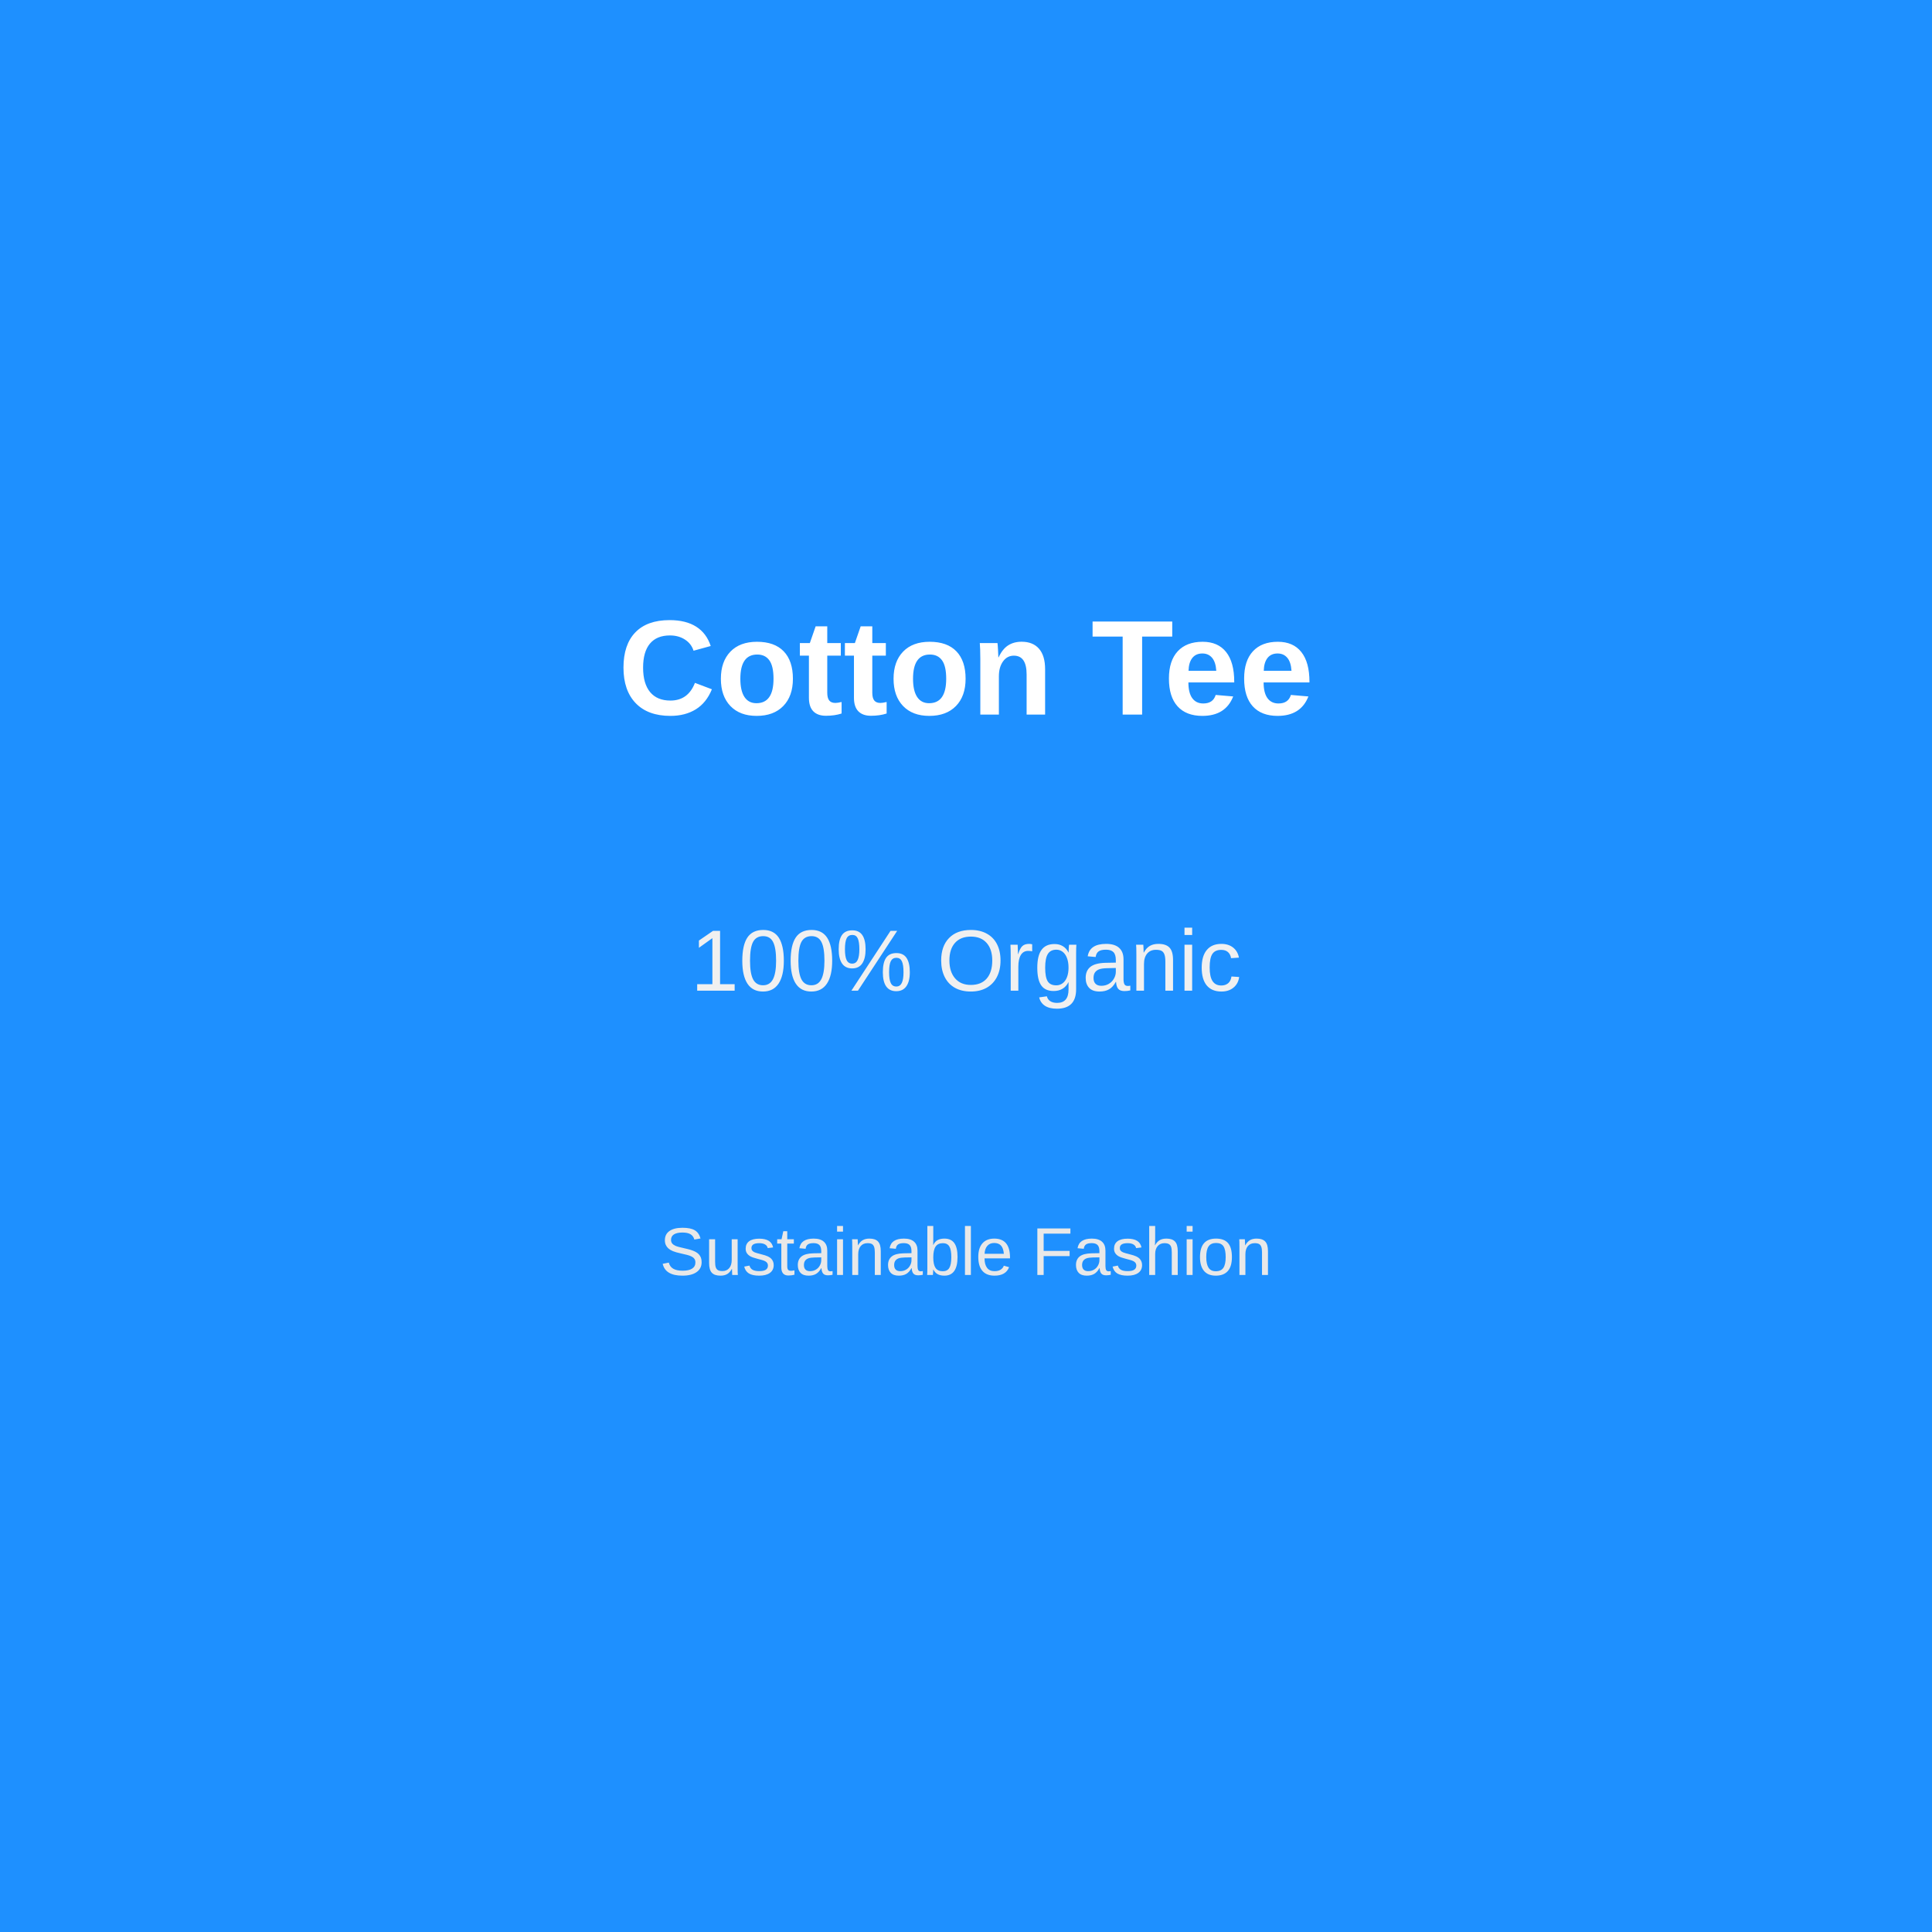
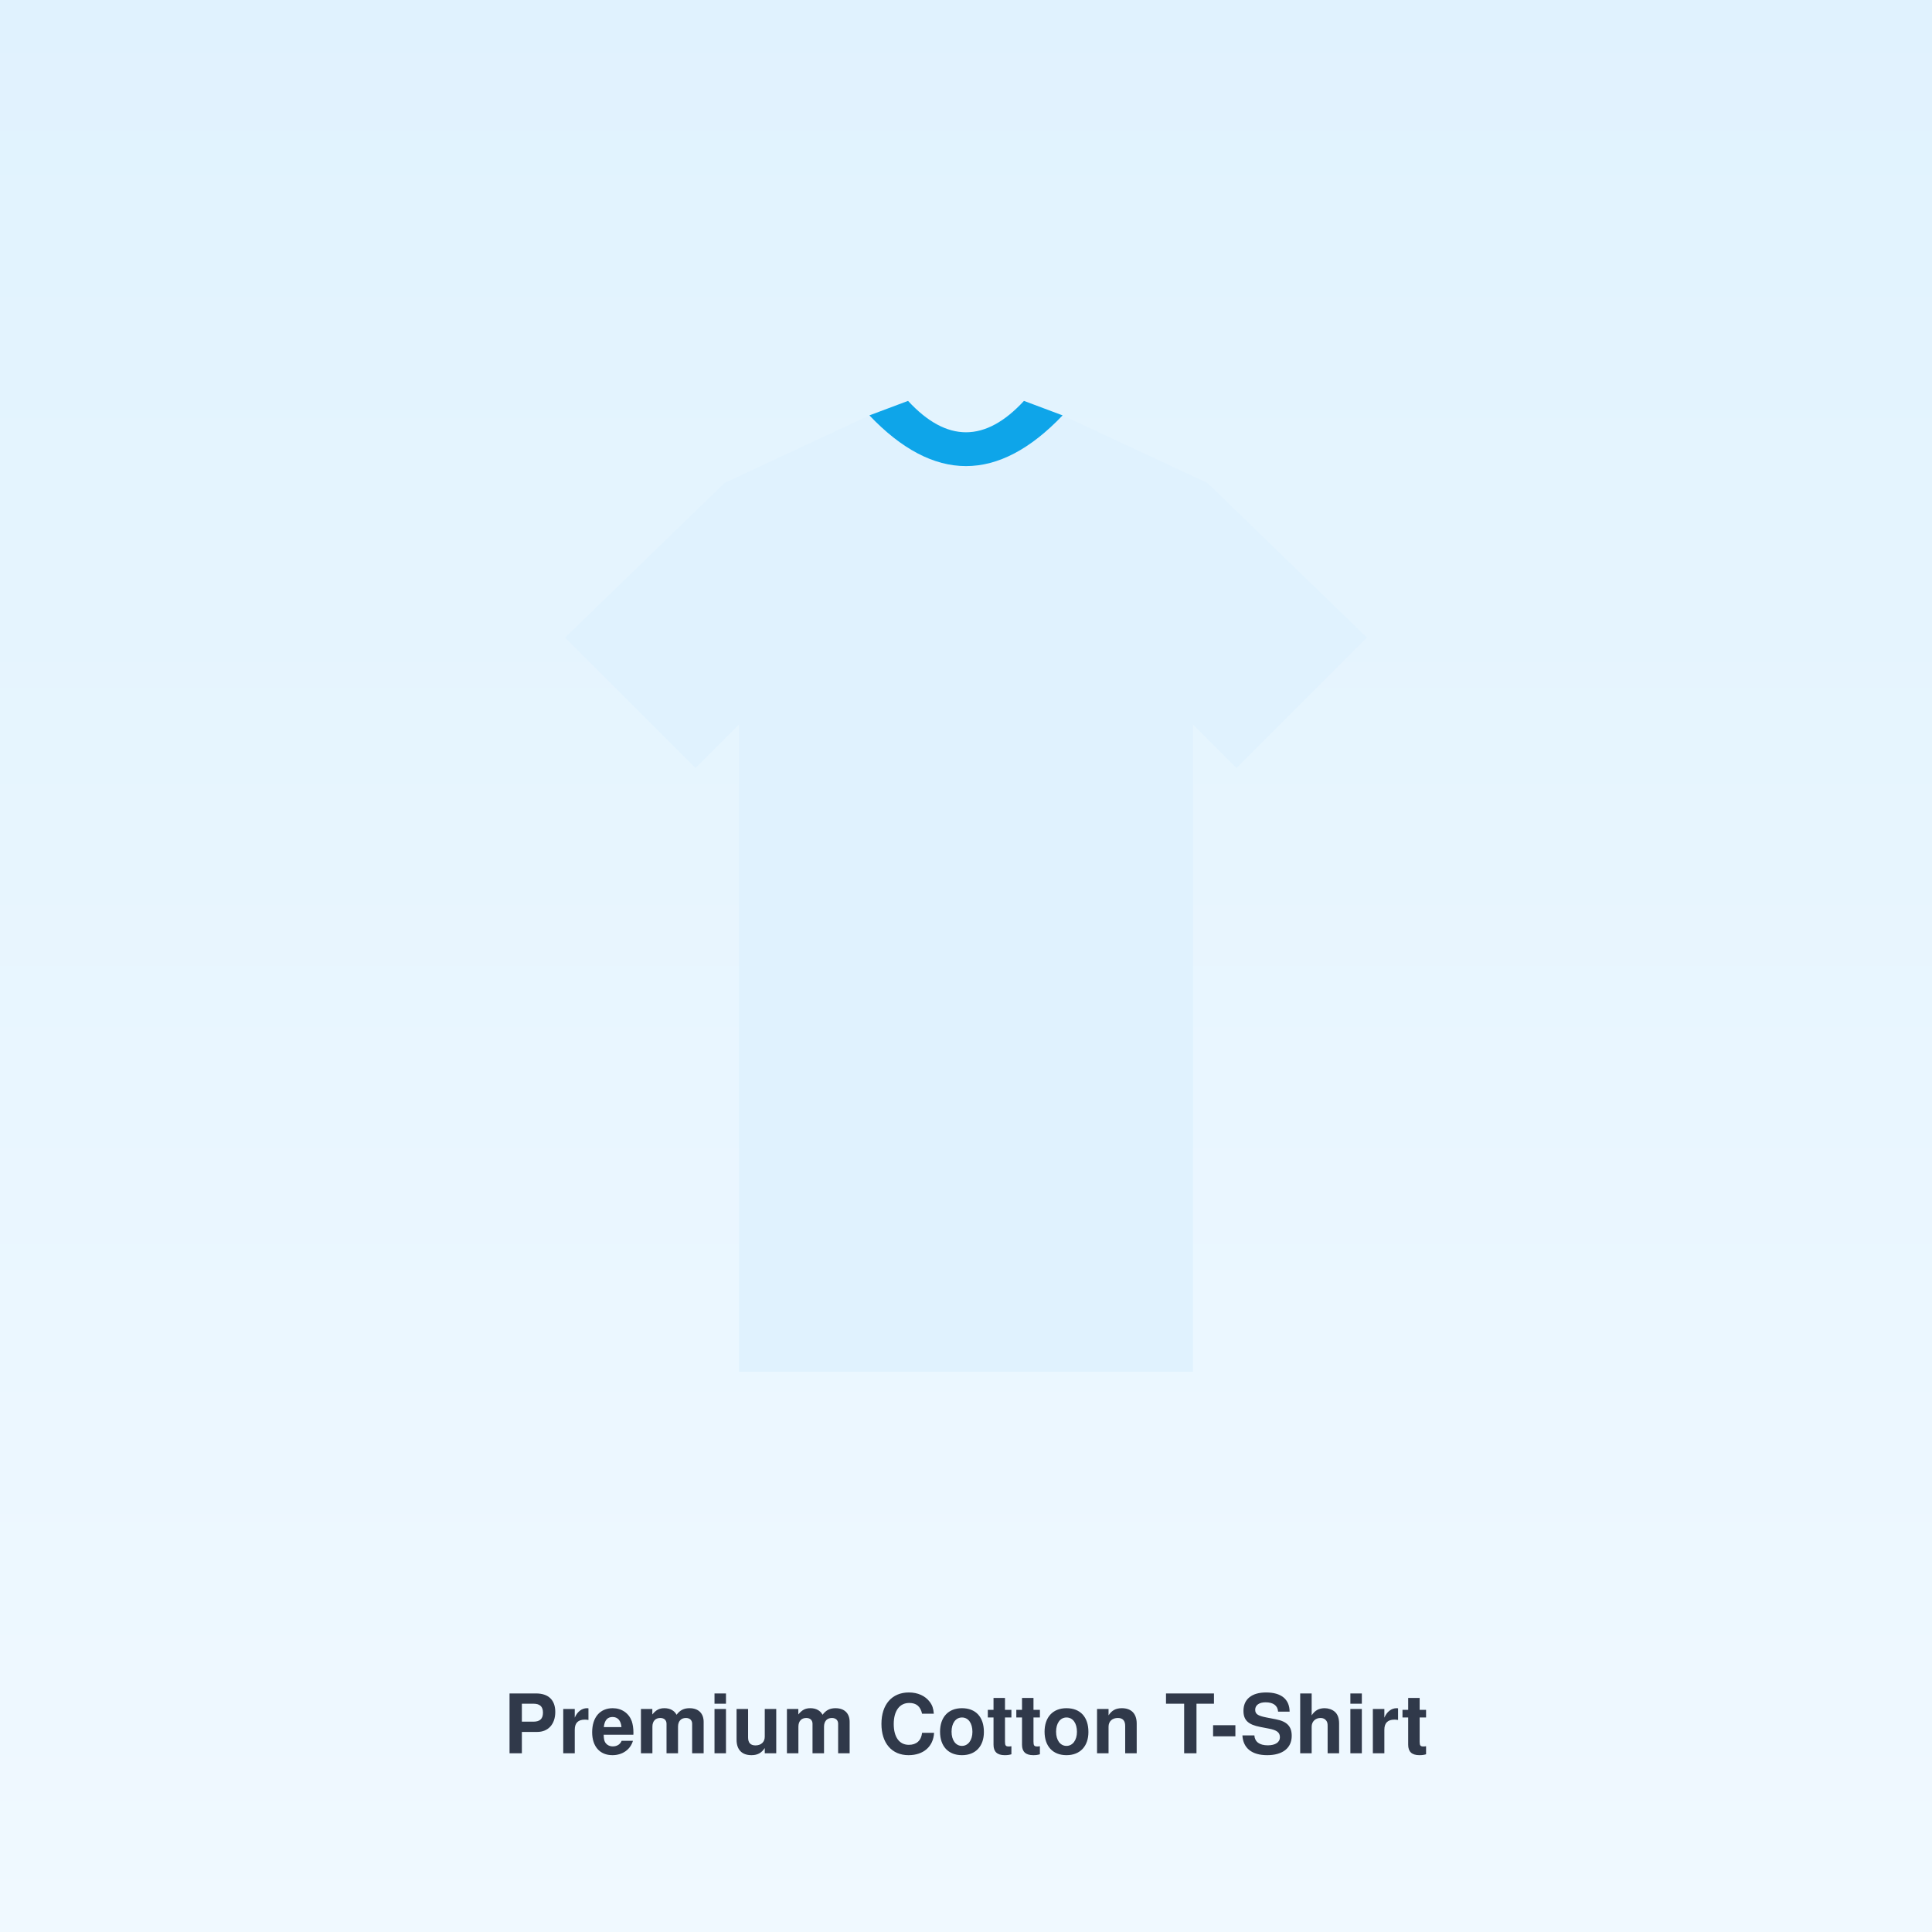
- <svg xmlns="http://www.w3.org/2000/svg" width="800" height="800">
-   <rect width="800" height="800" fill="#1E90FF" />
-   <text x="50%" y="35%" font-family="Arial, sans-serif" font-size="56" font-weight="bold" fill="#ffffff" text-anchor="middle" dominant-baseline="middle">Cotton Tee</text>
-   <text x="50%" y="50%" font-family="Arial, sans-serif" font-size="36" fill="#f0f0f0" text-anchor="middle" dominant-baseline="middle">100% Organic</text>
-   <text x="50%" y="65%" font-family="Arial, sans-serif" font-size="28" fill="#e8e8e8" text-anchor="middle" dominant-baseline="middle">Sustainable Fashion</text>
+ <svg xmlns="http://www.w3.org/2000/svg" viewBox="0 0 800 800" width="800" height="800" role="img" aria-label="Premium Cotton T-Shirt">
+   <defs>
+     <linearGradient id="bg" x1="0" y1="0" x2="0" y2="1">
+       <stop offset="0" stop-color="#e0f2fe" />
+       <stop offset="1" stop-color="#f0f9ff" />
+     </linearGradient>
+   </defs>
+   <rect width="800" height="800" fill="url(#bg)" />
+   <path d="M300 200 L360 172 Q400 214 440 172 L500 200 L566 264 L512 318 L494 300 V568 H306 V300 L288 318 L234 264 Z" fill="#e0f2fe" />
+   <path d="M360 172 Q400 214 440 172 L424 166 Q400 192 376 166 Z" fill="#0ea5e9" />
+   <text x="400" y="726" font-family="Segoe UI, Helvetica, Arial, sans-serif" font-size="34" font-weight="600" fill="#0f172a" text-anchor="middle" opacity="0.85">Premium Cotton T-Shirt</text>
</svg>
